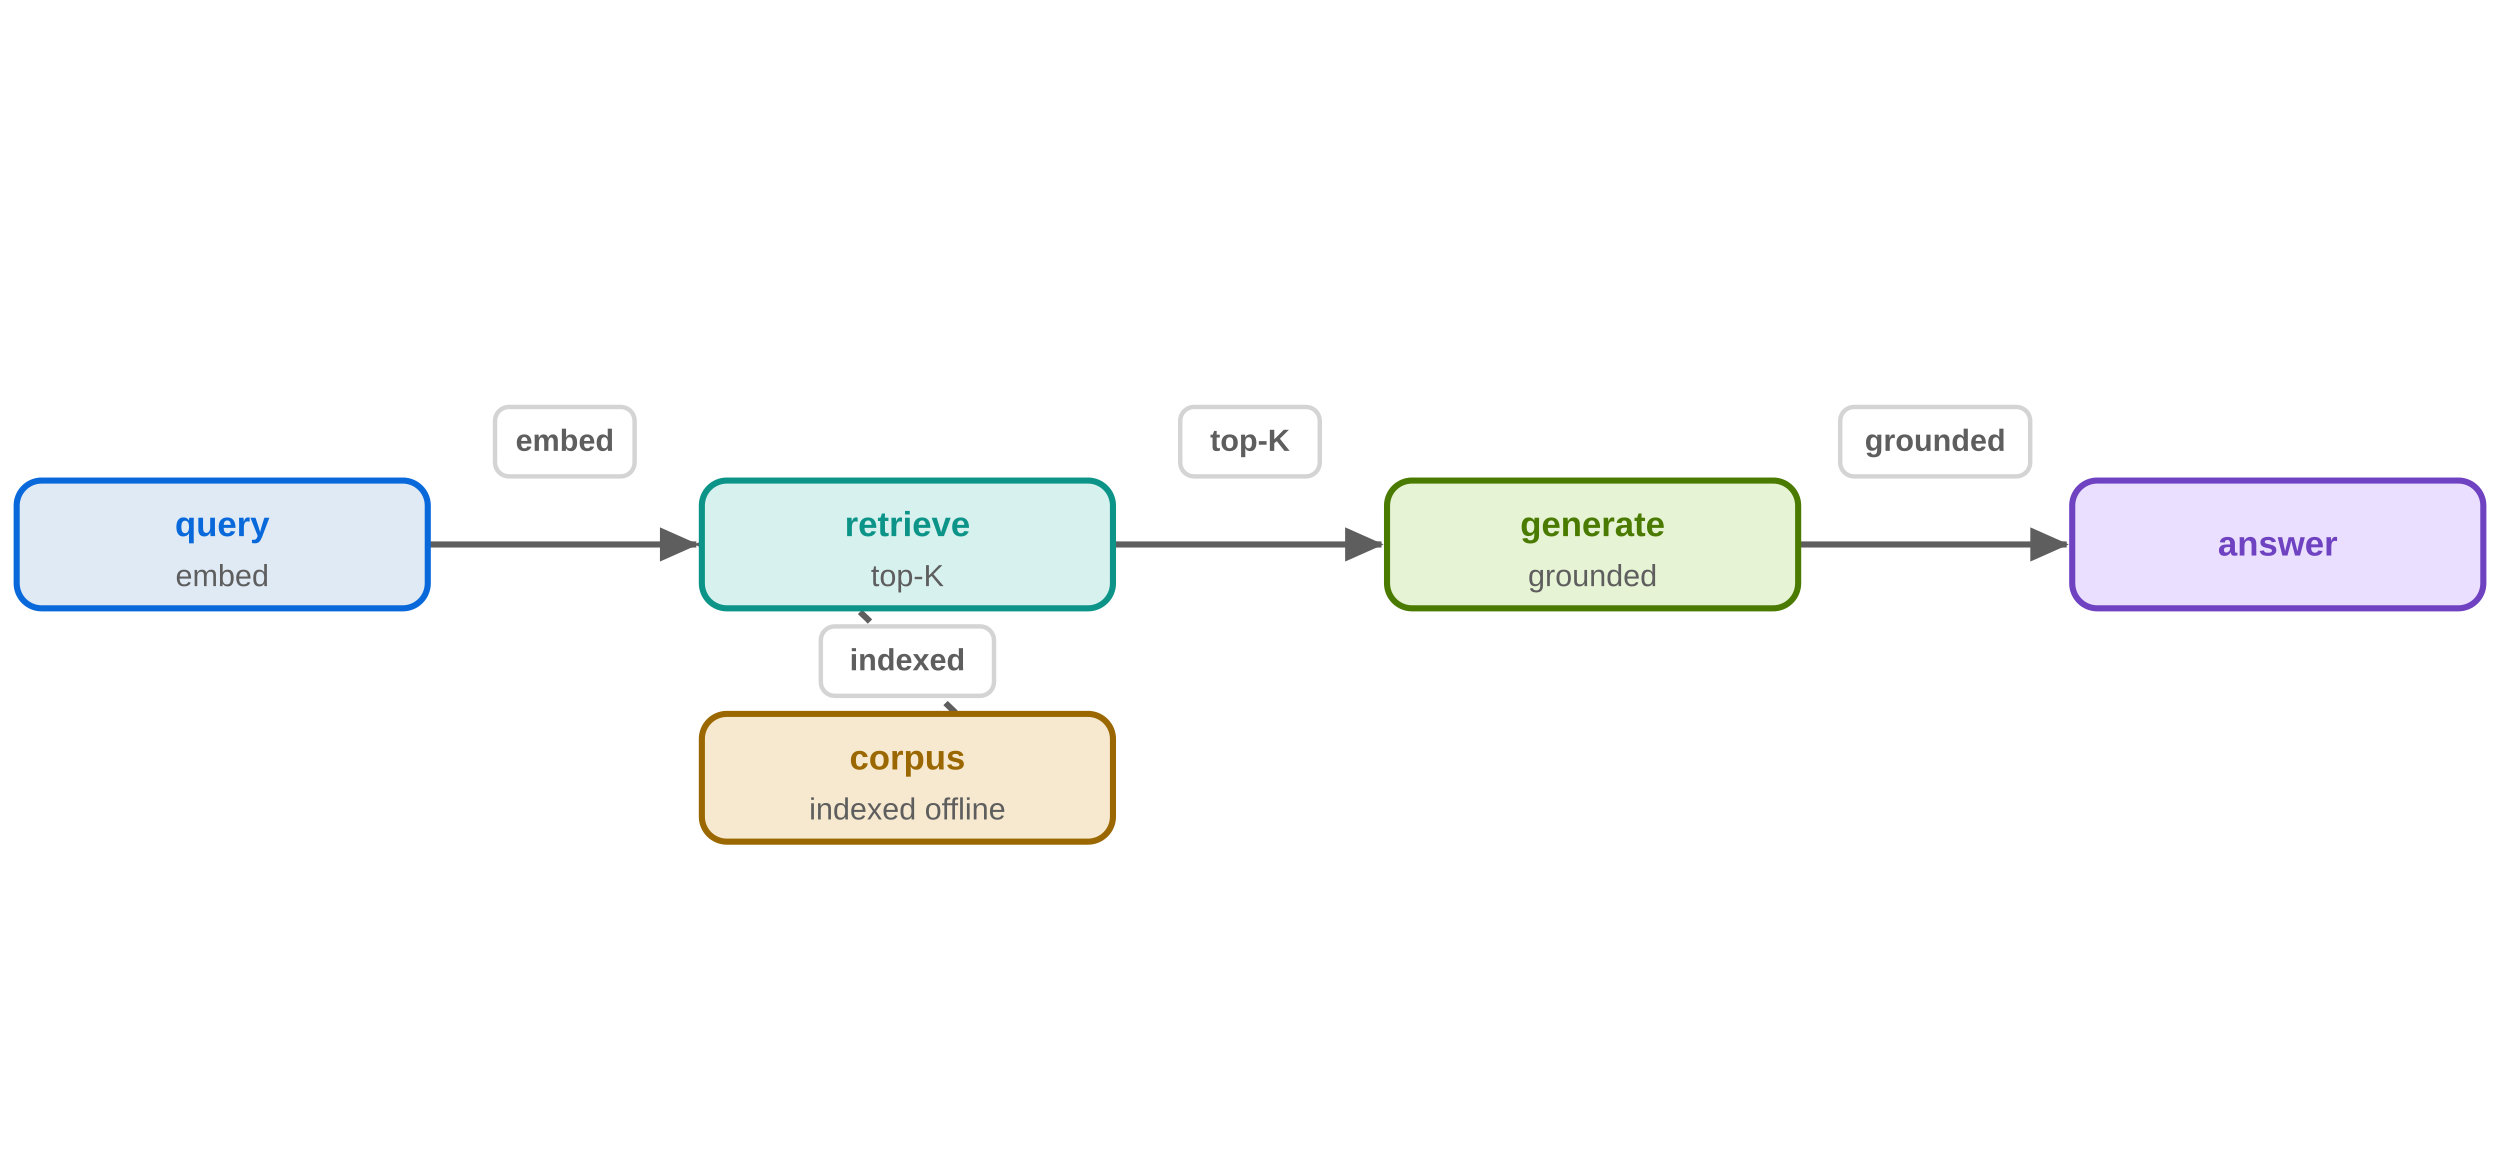
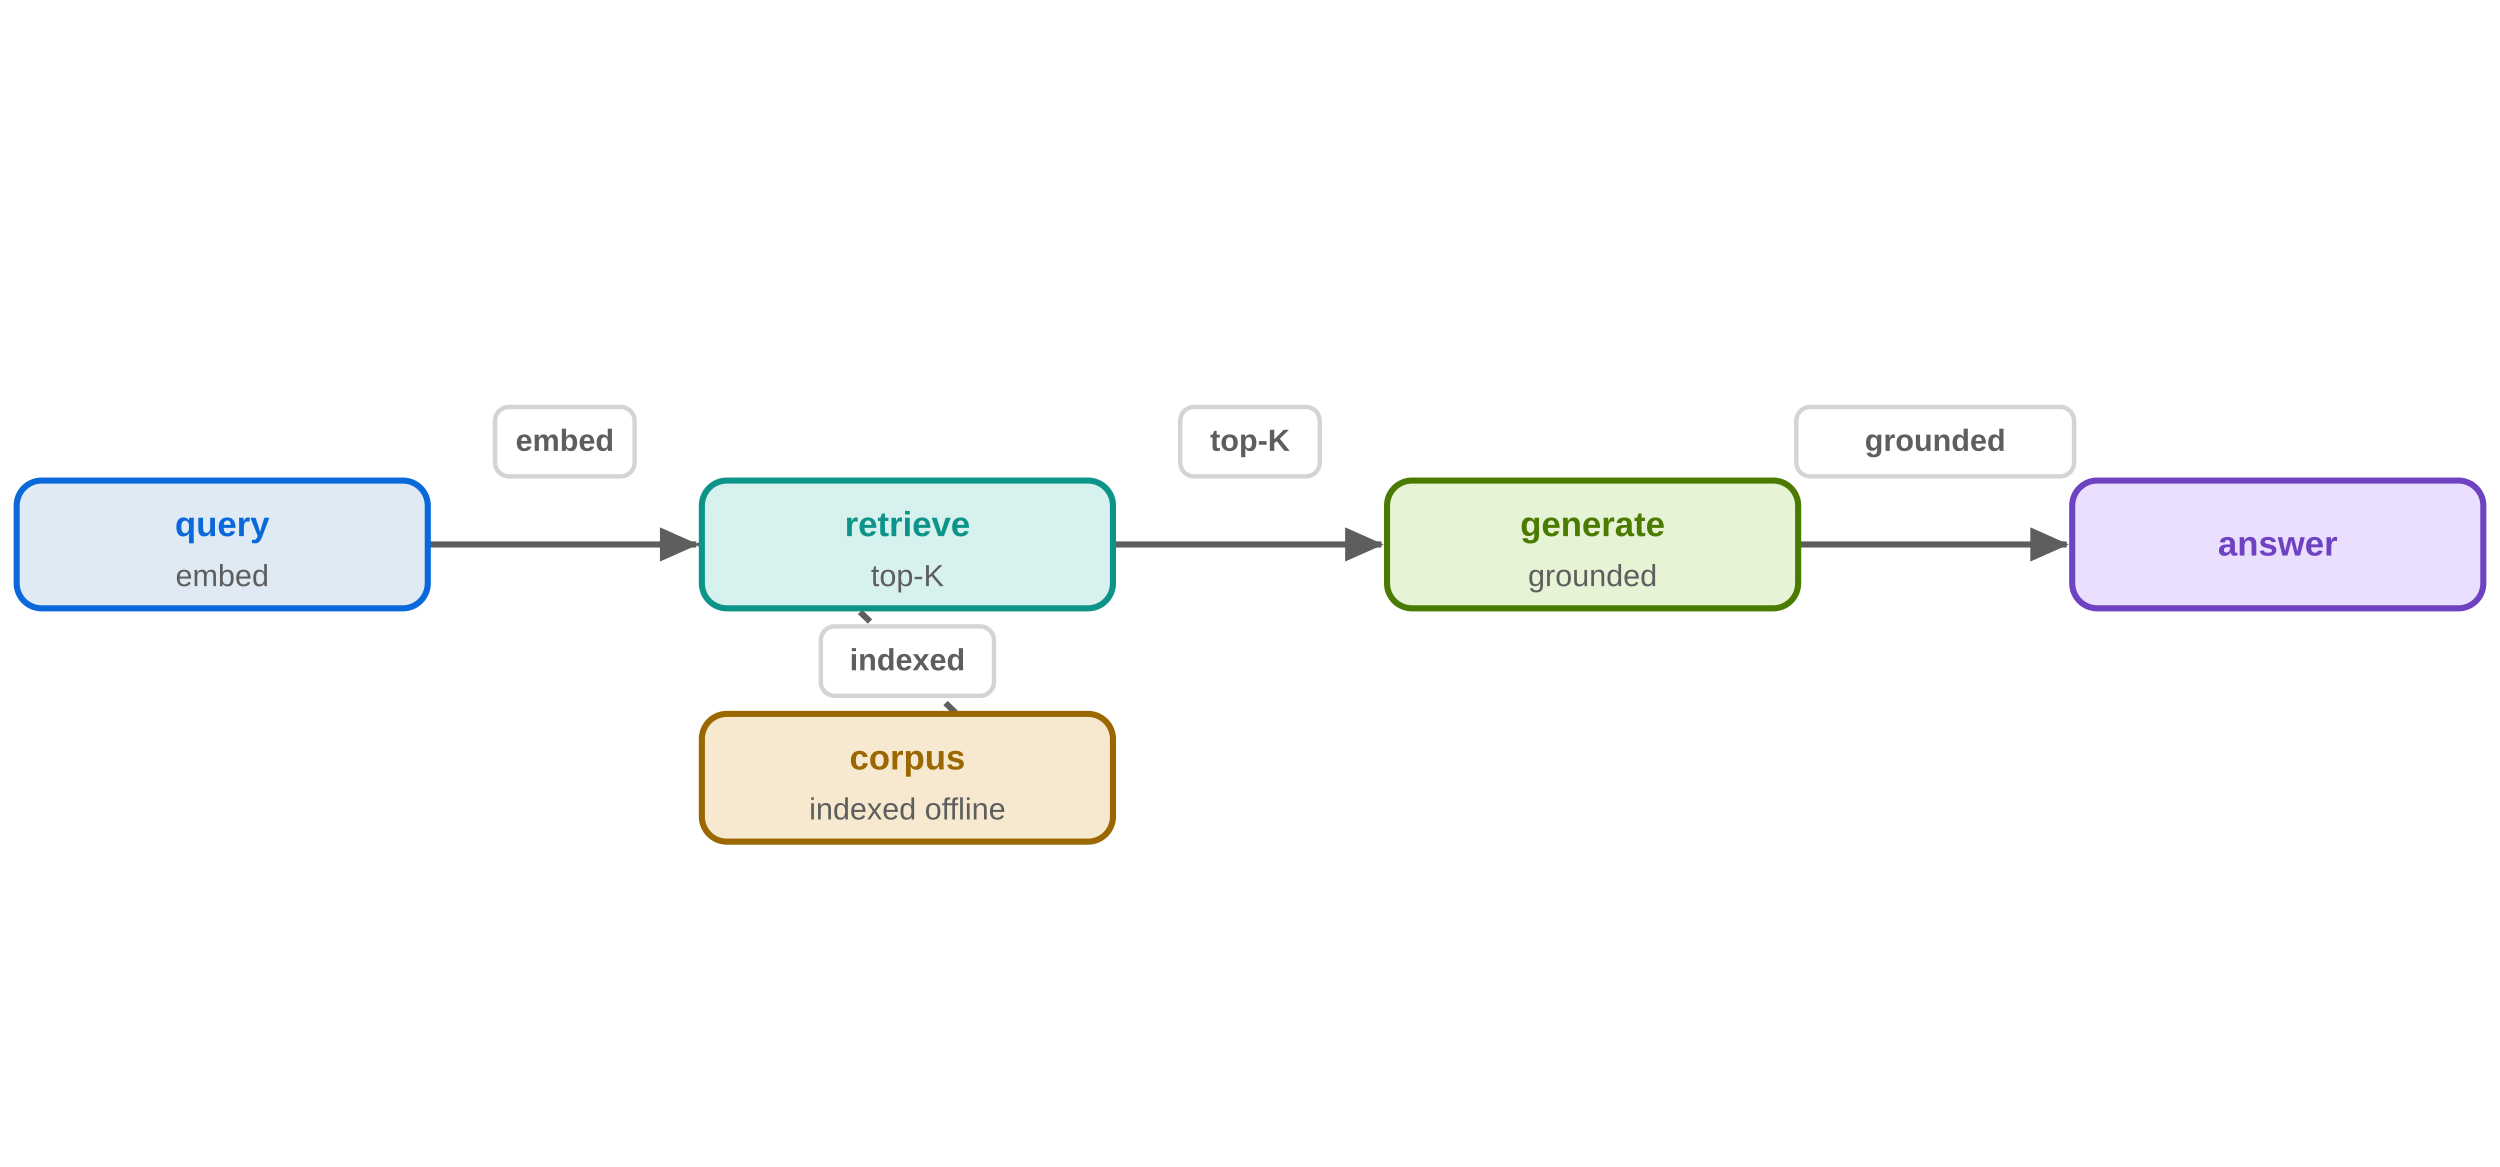
<svg xmlns="http://www.w3.org/2000/svg" class="gfx-dark" viewBox="0 0 900 420" role="img" aria-label="The live request runs left to right, over a passage index that was built offline, once." preserveAspectRatio="xMidYMid meet" style="width:100%;height:auto;display:block;background:var(--gfx-bg,#0d0d0d);border:1px solid var(--gfx-line,#2a2a2a);border-radius:8px;padding:14px;max-width:1080px;margin:1.5rem auto">
  <defs>
    <marker id="pl-a" viewBox="0 0 10 10" refX="8.5" refY="5" markerWidth="7" markerHeight="7" orient="auto">
      <path d="M0,1 L9,5 L0,9 Z" fill="var(--gfx-sub,#5e5e5e)" />
    </marker>
  </defs>
  <path d="M 154 196 C 203.333 196, 203.333 196, 250.667 196" fill="none" stroke="var(--gfx-sub,#5e5e5e)" stroke-width="2.2" marker-end="url(#pl-a)" />
  <path d="M 400.667 196 C 450 196, 450 196, 497.333 196" fill="none" stroke="var(--gfx-sub,#5e5e5e)" stroke-width="2.2" marker-end="url(#pl-a)" />
  <path d="M 647.333 196 C 696.667 196, 696.667 196, 744 196" fill="none" stroke="var(--gfx-sub,#5e5e5e)" stroke-width="2.2" marker-end="url(#pl-a)" />
  <path d="M 400.667 280 C 326.667 280, 326.667 196, 250.667 196" fill="none" stroke="var(--gfx-sub,#5e5e5e)" stroke-width="2.2" stroke-dasharray="5 4" marker-end="url(#pl-a)" />
  <rect x="178.208" y="146.5" width="50.25" height="25" rx="5" fill="var(--gfx-bg,#ffffff)" stroke="var(--gfx-line,#d4d4d4)" stroke-width="1.6" />
  <text x="203.333" y="162.3" font-family="Arial, 'Helvetica Neue', Helvetica, sans-serif" font-size="11" fill="var(--gfx-sub,#5e5e5e)" text-anchor="middle" font-weight="700">embed</text>
  <rect x="424.875" y="146.5" width="50.25" height="25" rx="5" fill="var(--gfx-bg,#ffffff)" stroke="var(--gfx-line,#d4d4d4)" stroke-width="1.6" />
  <text x="450" y="162.3" font-family="Arial, 'Helvetica Neue', Helvetica, sans-serif" font-size="11" fill="var(--gfx-sub,#5e5e5e)" text-anchor="middle" font-weight="700">top-K</text>
-   <rect x="662.467" y="146.5" width="68.4" height="25" rx="5" fill="var(--gfx-bg,#ffffff)" stroke="var(--gfx-line,#d4d4d4)" stroke-width="1.6" />
+   <rect x="646.667" y="146.5" width="100" height="25" rx="5" fill="var(--gfx-bg,#ffffff)" stroke="var(--gfx-line,#d4d4d4)" stroke-width="1.6" />
  <text x="696.667" y="162.3" font-family="Arial, 'Helvetica Neue', Helvetica, sans-serif" font-size="11" fill="var(--gfx-sub,#5e5e5e)" text-anchor="middle" font-weight="700">grounded</text>
  <rect x="295.492" y="225.5" width="62.35" height="25" rx="5" fill="var(--gfx-bg,#ffffff)" stroke="var(--gfx-line,#d4d4d4)" stroke-width="1.6" />
  <text x="326.667" y="241.3" font-family="Arial, 'Helvetica Neue', Helvetica, sans-serif" font-size="11" fill="var(--gfx-sub,#5e5e5e)" text-anchor="middle" font-weight="700">indexed</text>
  <rect x="6" y="173" width="148" height="46" rx="9" fill="var(--gfx-tint-blue,#dfeaf5)" stroke="var(--gfx-blue,#0969da)" stroke-width="2.2" />
  <text x="80" y="193" font-family="Arial, 'Helvetica Neue', Helvetica, sans-serif" font-size="12.5" fill="var(--gfx-blue,#0969da)" text-anchor="middle" font-weight="700">query</text>
  <text x="80" y="211" font-family="Arial, 'Helvetica Neue', Helvetica, sans-serif" font-size="11" fill="var(--gfx-sub,#5e5e5e)" text-anchor="middle">embed</text>
  <rect x="252.667" y="173" width="148" height="46" rx="9" fill="var(--gfx-tint-teal,#d6f1ee)" stroke="var(--gfx-teal,#0d9488)" stroke-width="2.2" />
  <text x="326.667" y="193" font-family="Arial, 'Helvetica Neue', Helvetica, sans-serif" font-size="12.5" fill="var(--gfx-teal,#0d9488)" text-anchor="middle" font-weight="700">retrieve</text>
  <text x="326.667" y="211" font-family="Arial, 'Helvetica Neue', Helvetica, sans-serif" font-size="11" fill="var(--gfx-sub,#5e5e5e)" text-anchor="middle">top-K</text>
  <rect x="499.333" y="173" width="148" height="46" rx="9" fill="var(--gfx-tint-green,#e6f3d4)" stroke="var(--gfx-green,#4a7a00)" stroke-width="2.2" />
  <text x="573.333" y="193" font-family="Arial, 'Helvetica Neue', Helvetica, sans-serif" font-size="12.5" fill="var(--gfx-green,#4a7a00)" text-anchor="middle" font-weight="700">generate</text>
  <text x="573.333" y="211" font-family="Arial, 'Helvetica Neue', Helvetica, sans-serif" font-size="11" fill="var(--gfx-sub,#5e5e5e)" text-anchor="middle">grounded</text>
  <rect x="746" y="173" width="148" height="46" rx="9" fill="var(--gfx-tint-purple,#eadfff)" stroke="var(--gfx-purple,#6f42c1)" stroke-width="2.2" />
  <text x="820" y="200" font-family="Arial, 'Helvetica Neue', Helvetica, sans-serif" font-size="12.5" fill="var(--gfx-purple,#6f42c1)" text-anchor="middle" font-weight="700">answer</text>
  <rect x="252.667" y="257" width="148" height="46" rx="9" fill="var(--gfx-tint-amber,#f7e9cf)" stroke="var(--gfx-amber,#9a6700)" stroke-width="2.2" />
  <text x="326.667" y="277" font-family="Arial, 'Helvetica Neue', Helvetica, sans-serif" font-size="12.5" fill="var(--gfx-amber,#9a6700)" text-anchor="middle" font-weight="700">corpus</text>
  <text x="326.667" y="295" font-family="Arial, 'Helvetica Neue', Helvetica, sans-serif" font-size="11" fill="var(--gfx-sub,#5e5e5e)" text-anchor="middle">indexed offline</text>
</svg>
